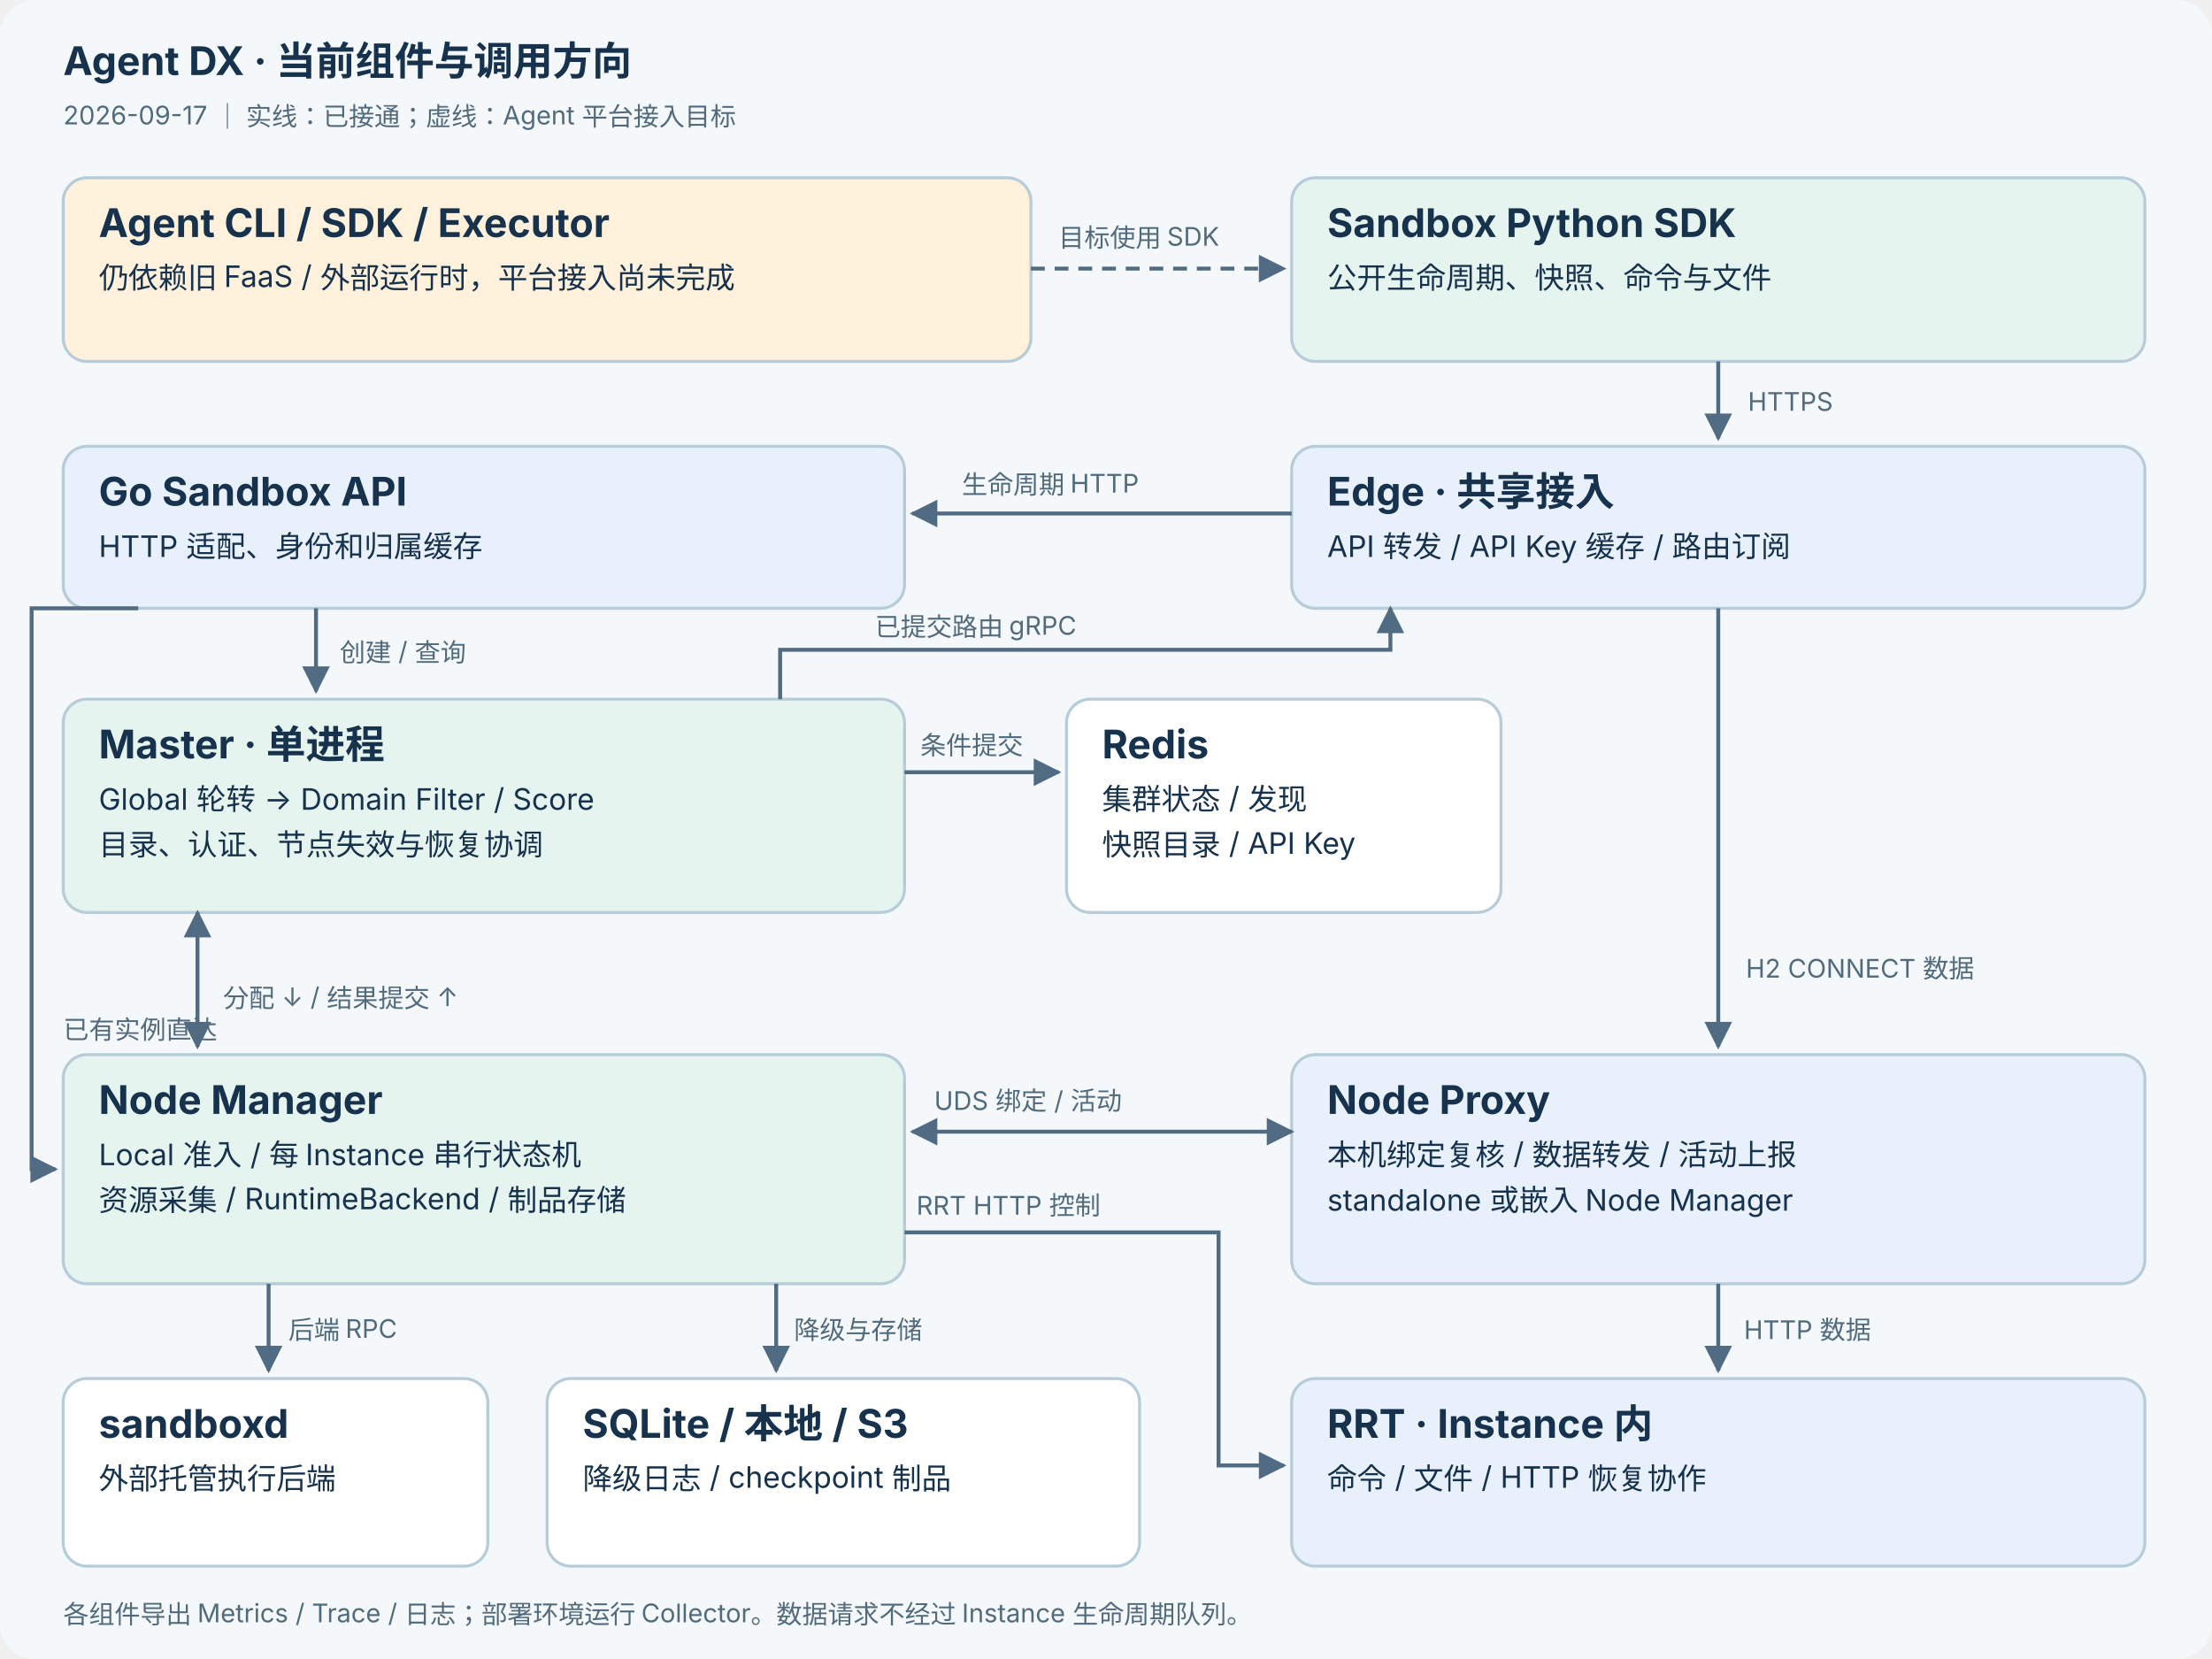
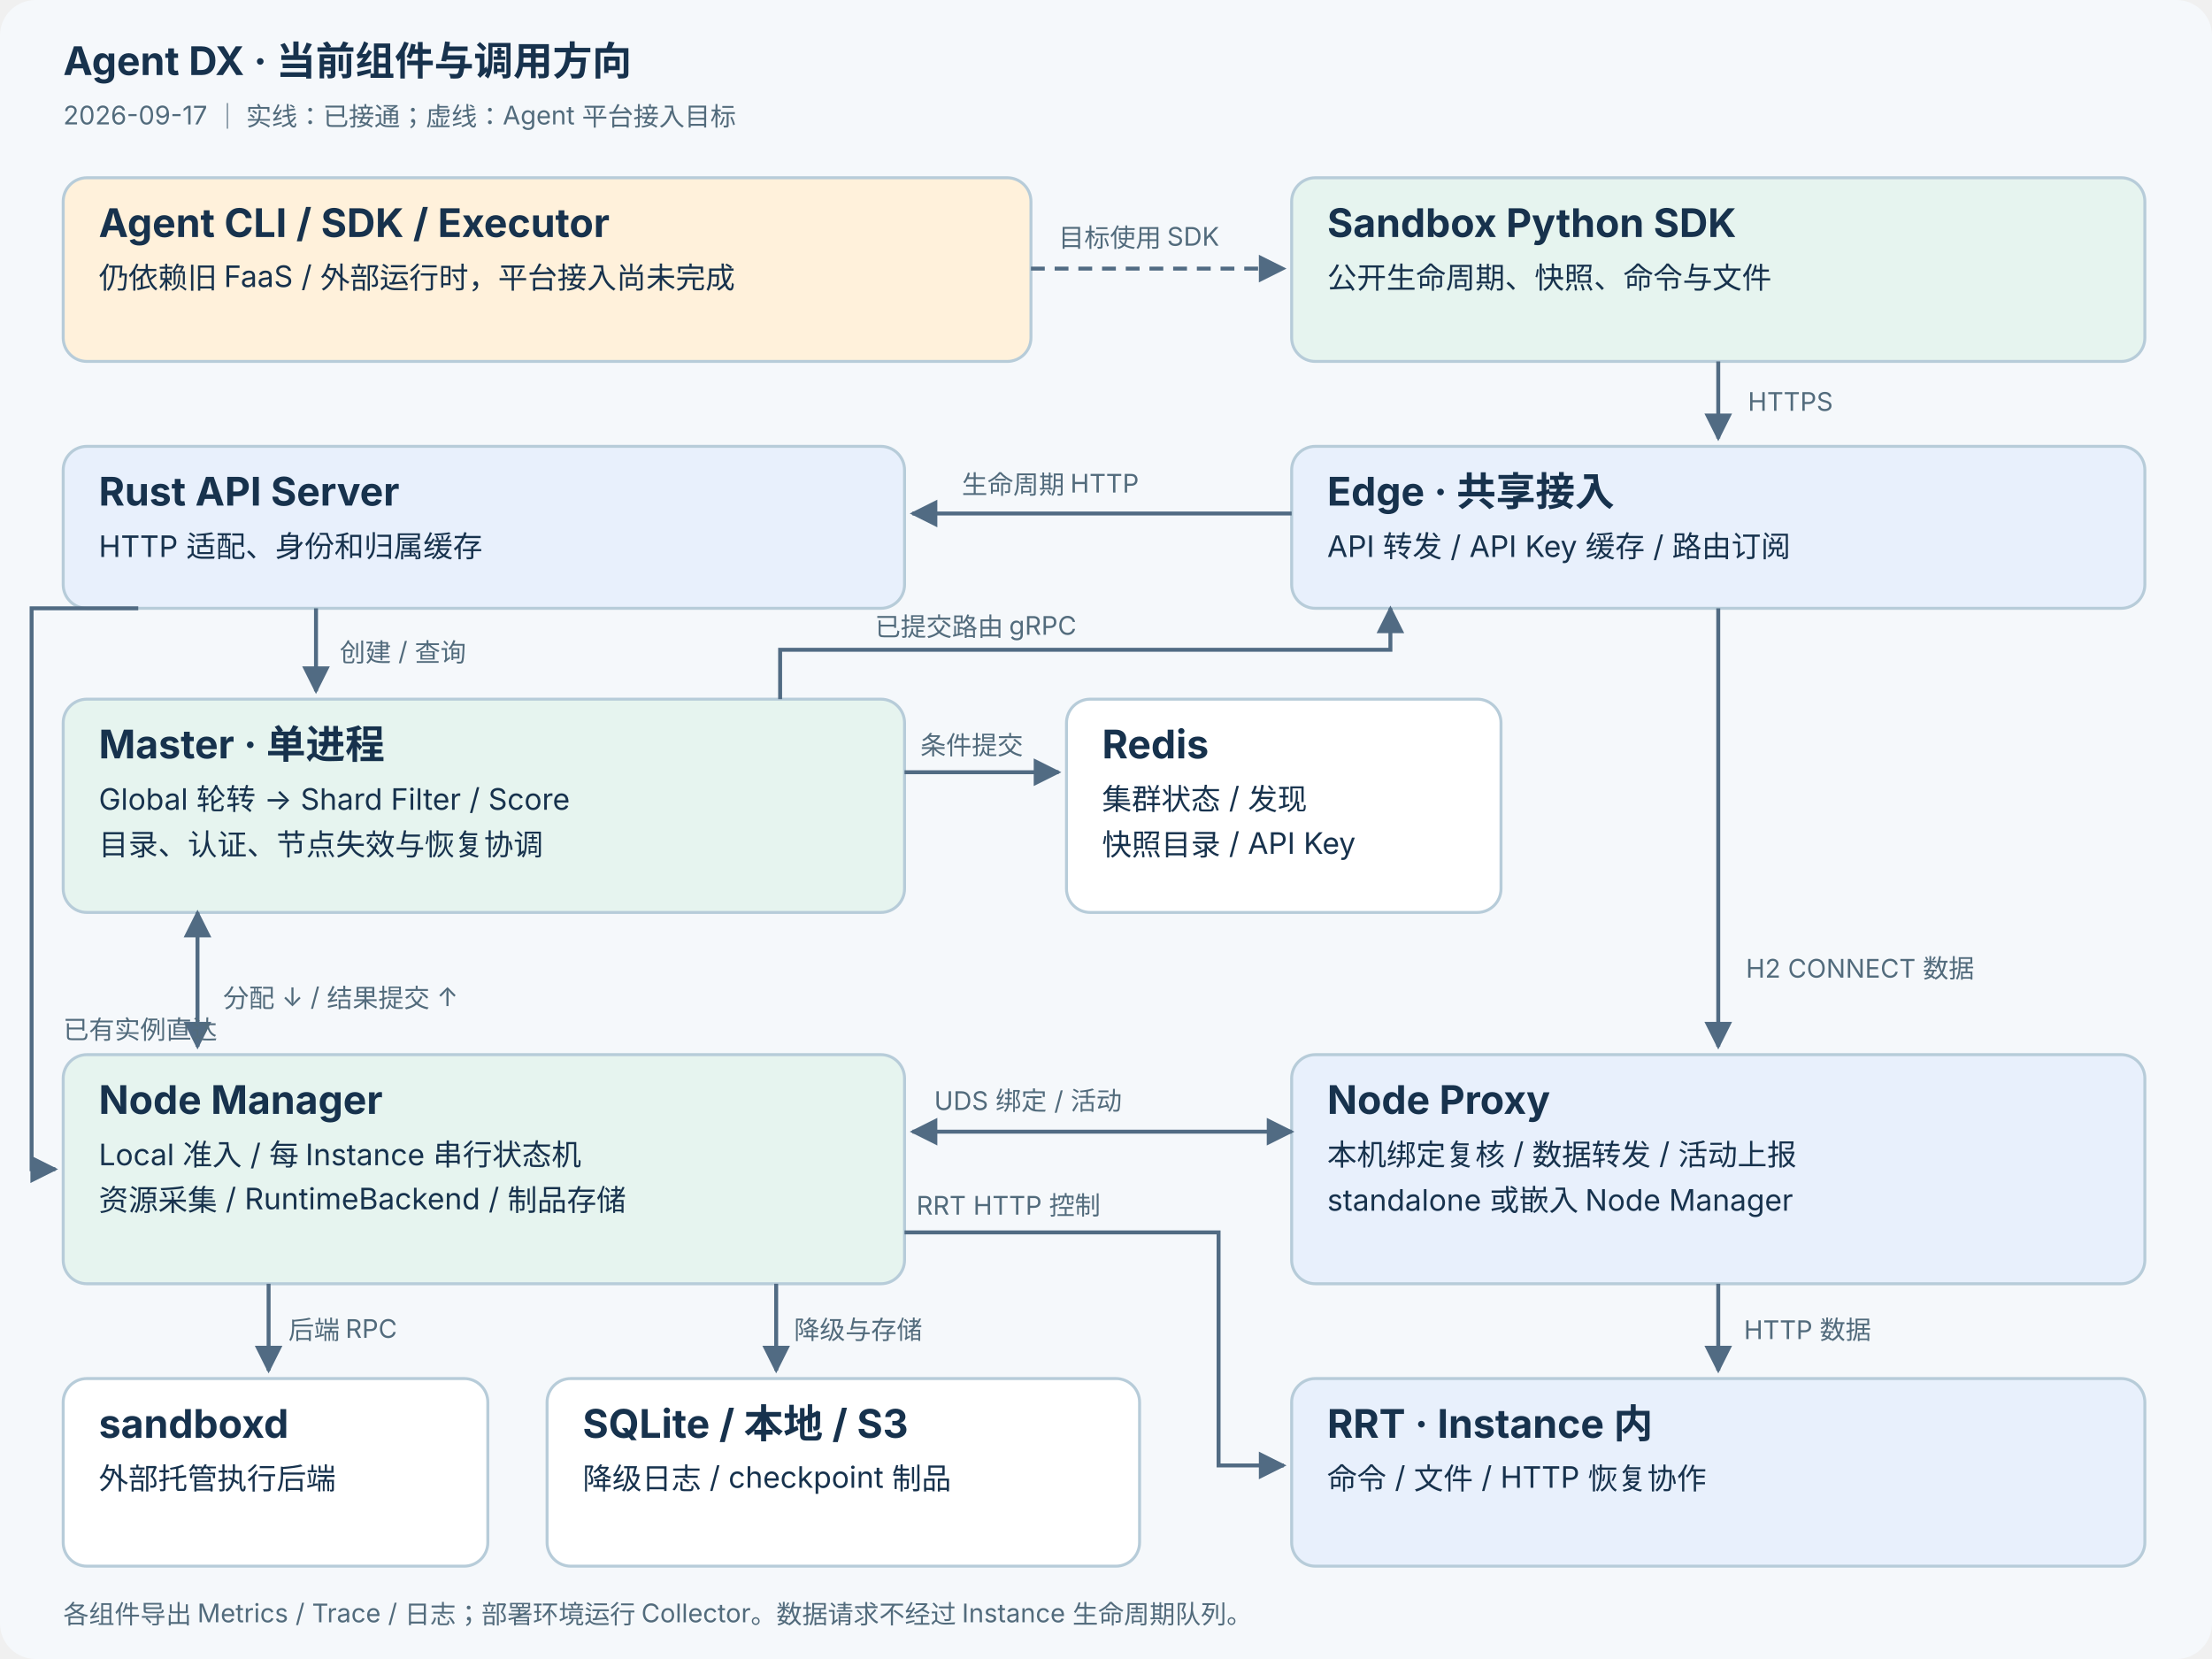
<svg xmlns="http://www.w3.org/2000/svg" viewBox="0 0 1120 840" role="img" aria-labelledby="title desc">
  <defs>
    <marker id="arrow" viewBox="0 0 10 10" refX="9" refY="5" markerWidth="7" markerHeight="7" orient="auto-start-reverse">
      <path d="M0 0L10 5L0 10Z" fill="#516b83" />
    </marker>
  </defs>
  <style>text{font-family:system-ui,-apple-system,'PingFang SC',sans-serif;fill:#17324d} .head{font-size:20px;font-weight:650}.body{font-size:15px}.small{font-size:13px;fill:#526b7c}.edge{fill:none;stroke:#516b83;stroke-width:2;marker-end:url(#arrow)}.box{stroke:#b7ccd9;stroke-width:1.5;rx:12}</style>
  <rect width="1120" height="840" fill="#f5f8fb" rx="18" />
  <text x="32" y="38" class="head">Agent DX · 当前组件与调用方向</text>
  <text x="32" y="63" class="small">2026-09-17 ｜ 实线：已接通；虚线：Agent 平台接入目标</text>
  <rect x="32" y="90" width="490" height="93" class="box" fill="#fff1db" />
  <text x="50" y="120" class="head">Agent CLI / SDK / Executor</text>
  <text x="50" y="146" class="body">仍依赖旧 FaaS / 外部运行时，平台接入尚未完成</text>
  <rect x="654" y="90" width="432" height="93" class="box" fill="#e6f4ef" />
  <text x="672" y="120" class="head">Sandbox Python SDK</text>
  <text x="672" y="146" class="body">公开生命周期、快照、命令与文件</text>
  <path d="M522 136H650" class="edge" stroke-dasharray="7 5" />
  <text x="536" y="125" class="small">目标使用 SDK</text>
  <rect x="654" y="226" width="432" height="82" class="box" fill="#e8f0fc" />
  <text x="672" y="256" class="head">Edge · 共享接入</text>
  <text x="672" y="282" class="body">API 转发 / API Key 缓存 / 路由订阅</text>
  <path d="M870 183V222" class="edge" />
  <text x="885" y="208" class="small">HTTPS</text>
  <rect x="32" y="226" width="426" height="82" class="box" fill="#e8f0fc" />
-   <text x="50" y="256" class="head">Go Sandbox API</text>
+   <text x="50" y="256" class="head">Rust API Server</text>
  <text x="50" y="282" class="body">HTTP 适配、身份和归属缓存</text>
  <path d="M654 260H462" class="edge" />
  <text x="487" y="250" class="small">生命周期 HTTP</text>
  <rect x="32" y="354" width="426" height="108" class="box" fill="#e6f4ef" />
  <text x="50" y="384" class="head">Master · 单进程</text>
-   <text x="50" y="410" class="body">Global 轮转 → Domain Filter / Score</text>
+   <text x="50" y="410" class="body">Global 轮转 → Shard Filter / Score</text>
  <text x="50" y="433" class="body">目录、认证、节点失效与恢复协调</text>
  <path d="M160 308V350" class="edge" />
  <text x="172" y="335" class="small">创建 / 查询</text>
  <rect x="540" y="354" width="220" height="108" class="box" fill="#fff" />
  <text x="558" y="384" class="head">Redis</text>
  <text x="558" y="410" class="body">集群状态 / 发现</text>
  <text x="558" y="433" class="body">快照目录 / API Key</text>
  <path d="M458 391H536" class="edge" />
  <text x="466" y="382" class="small">条件提交</text>
  <path d="M395 354V329H704V308" class="edge" />
  <text x="443" y="322" class="small">已提交路由 gRPC</text>
  <rect x="32" y="534" width="426" height="116" class="box" fill="#e6f4ef" />
  <text x="50" y="564" class="head">Node Manager</text>
  <text x="50" y="590" class="body">Local 准入 / 每 Instance 串行状态机</text>
  <text x="50" y="613" class="body">资源采集 / RuntimeBackend / 制品存储</text>
  <path d="M100 462V530" class="edge" marker-start="url(#arrow)" />
  <text x="113" y="510" class="small">分配 ↓ / 结果提交 ↑</text>
  <path d="M70 308H16V592H28" class="edge" />
  <text x="32" y="526" class="small">已有实例直达</text>
  <rect x="654" y="534" width="432" height="116" class="box" fill="#e8f0fc" />
  <text x="672" y="564" class="head">Node Proxy</text>
  <text x="672" y="590" class="body">本机绑定复核 / 数据转发 / 活动上报</text>
  <text x="672" y="613" class="body">standalone 或嵌入 Node Manager</text>
  <path d="M870 308V530" class="edge" />
  <text x="884" y="495" class="small">H2 CONNECT 数据</text>
  <path d="M654 573H462" class="edge" marker-start="url(#arrow)" />
  <text x="473" y="562" class="small">UDS 绑定 / 活动</text>
  <rect x="32" y="698" width="215" height="95" class="box" fill="#fff" />
  <text x="50" y="728" class="head">sandboxd</text>
  <text x="50" y="754" class="body">外部托管执行后端</text>
  <rect x="277" y="698" width="300" height="95" class="box" fill="#fff" />
  <text x="295" y="728" class="head">SQLite / 本地 / S3</text>
  <text x="295" y="754" class="body">降级日志 / checkpoint 制品</text>
  <rect x="654" y="698" width="432" height="95" class="box" fill="#e8f0fc" />
  <text x="672" y="728" class="head">RRT · Instance 内</text>
  <text x="672" y="754" class="body">命令 / 文件 / HTTP 恢复协作</text>
  <path d="M136 650V694" class="edge" />
  <text x="146" y="678" class="small">后端 RPC</text>
  <path d="M393 650V694" class="edge" />
  <text x="402" y="678" class="small">降级与存储</text>
  <path d="M870 650V694" class="edge" />
  <text x="883" y="678" class="small">HTTP 数据</text>
  <path d="M458 624H617V742H650" class="edge" />
  <text x="464" y="615" class="small">RRT HTTP 控制</text>
  <text x="32" y="822" class="small">各组件导出 Metrics / Trace / 日志；部署环境运行 Collector。数据请求不经过 Instance 生命周期队列。</text>
</svg>
